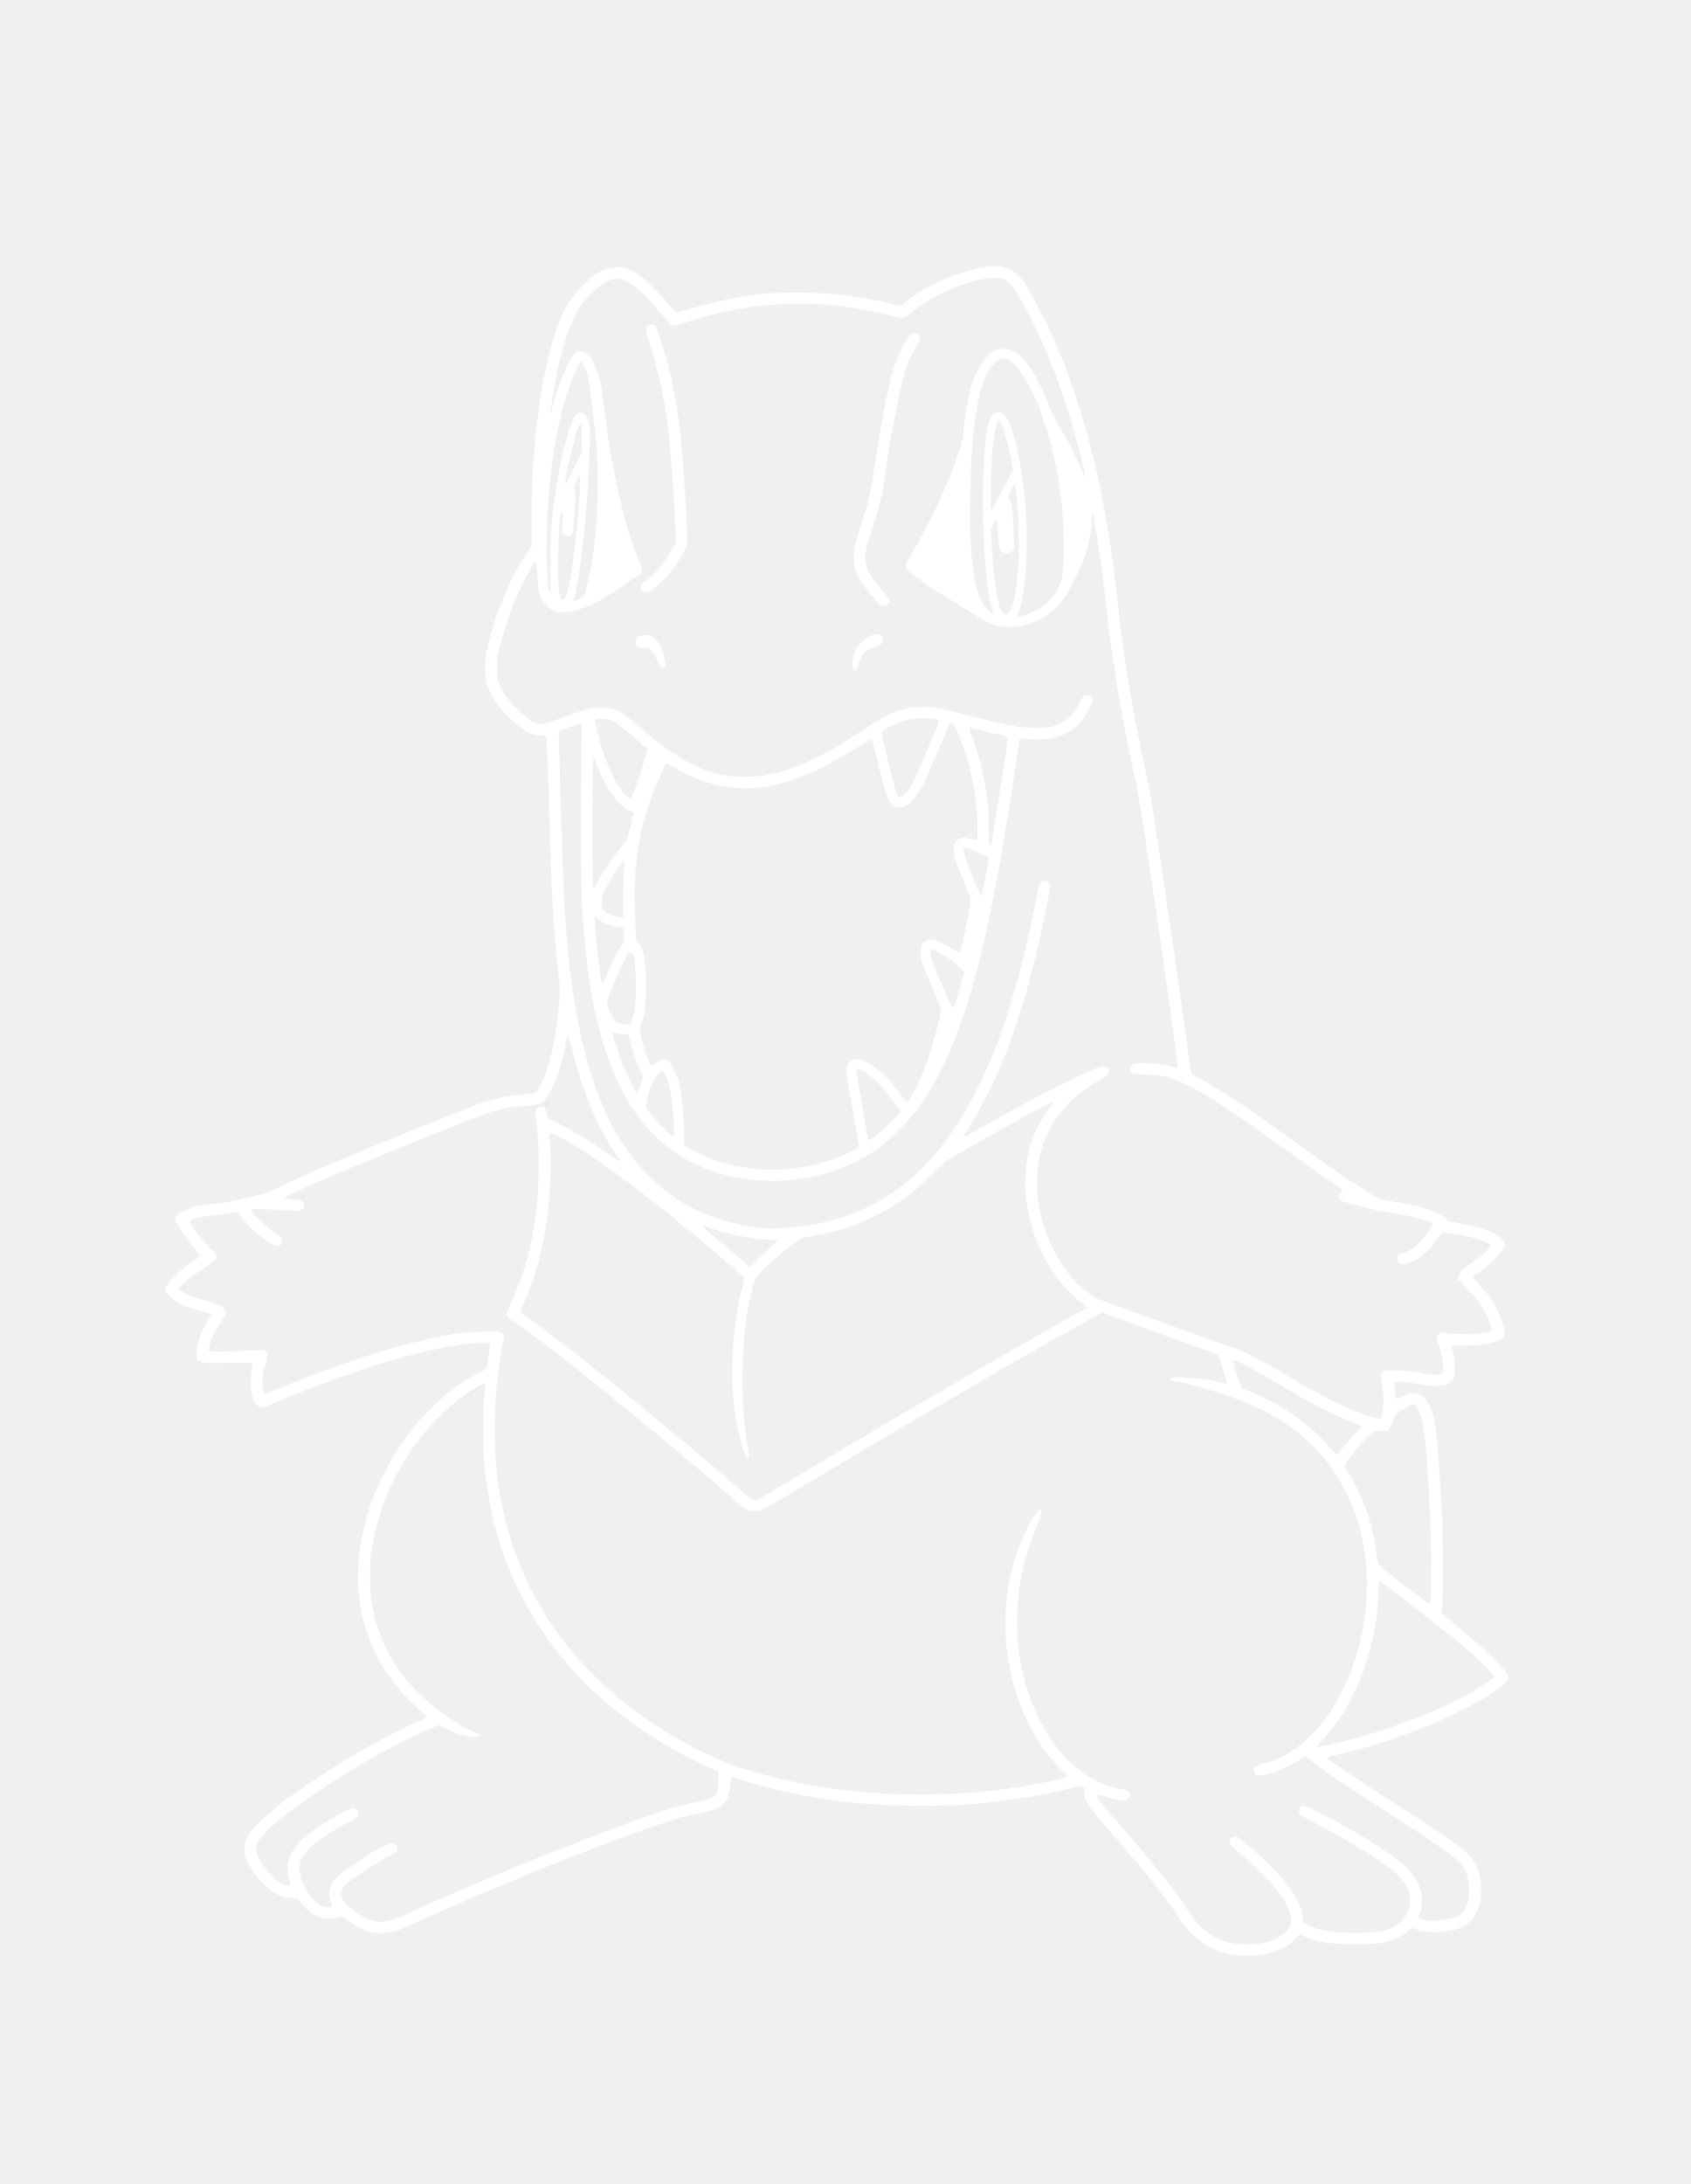
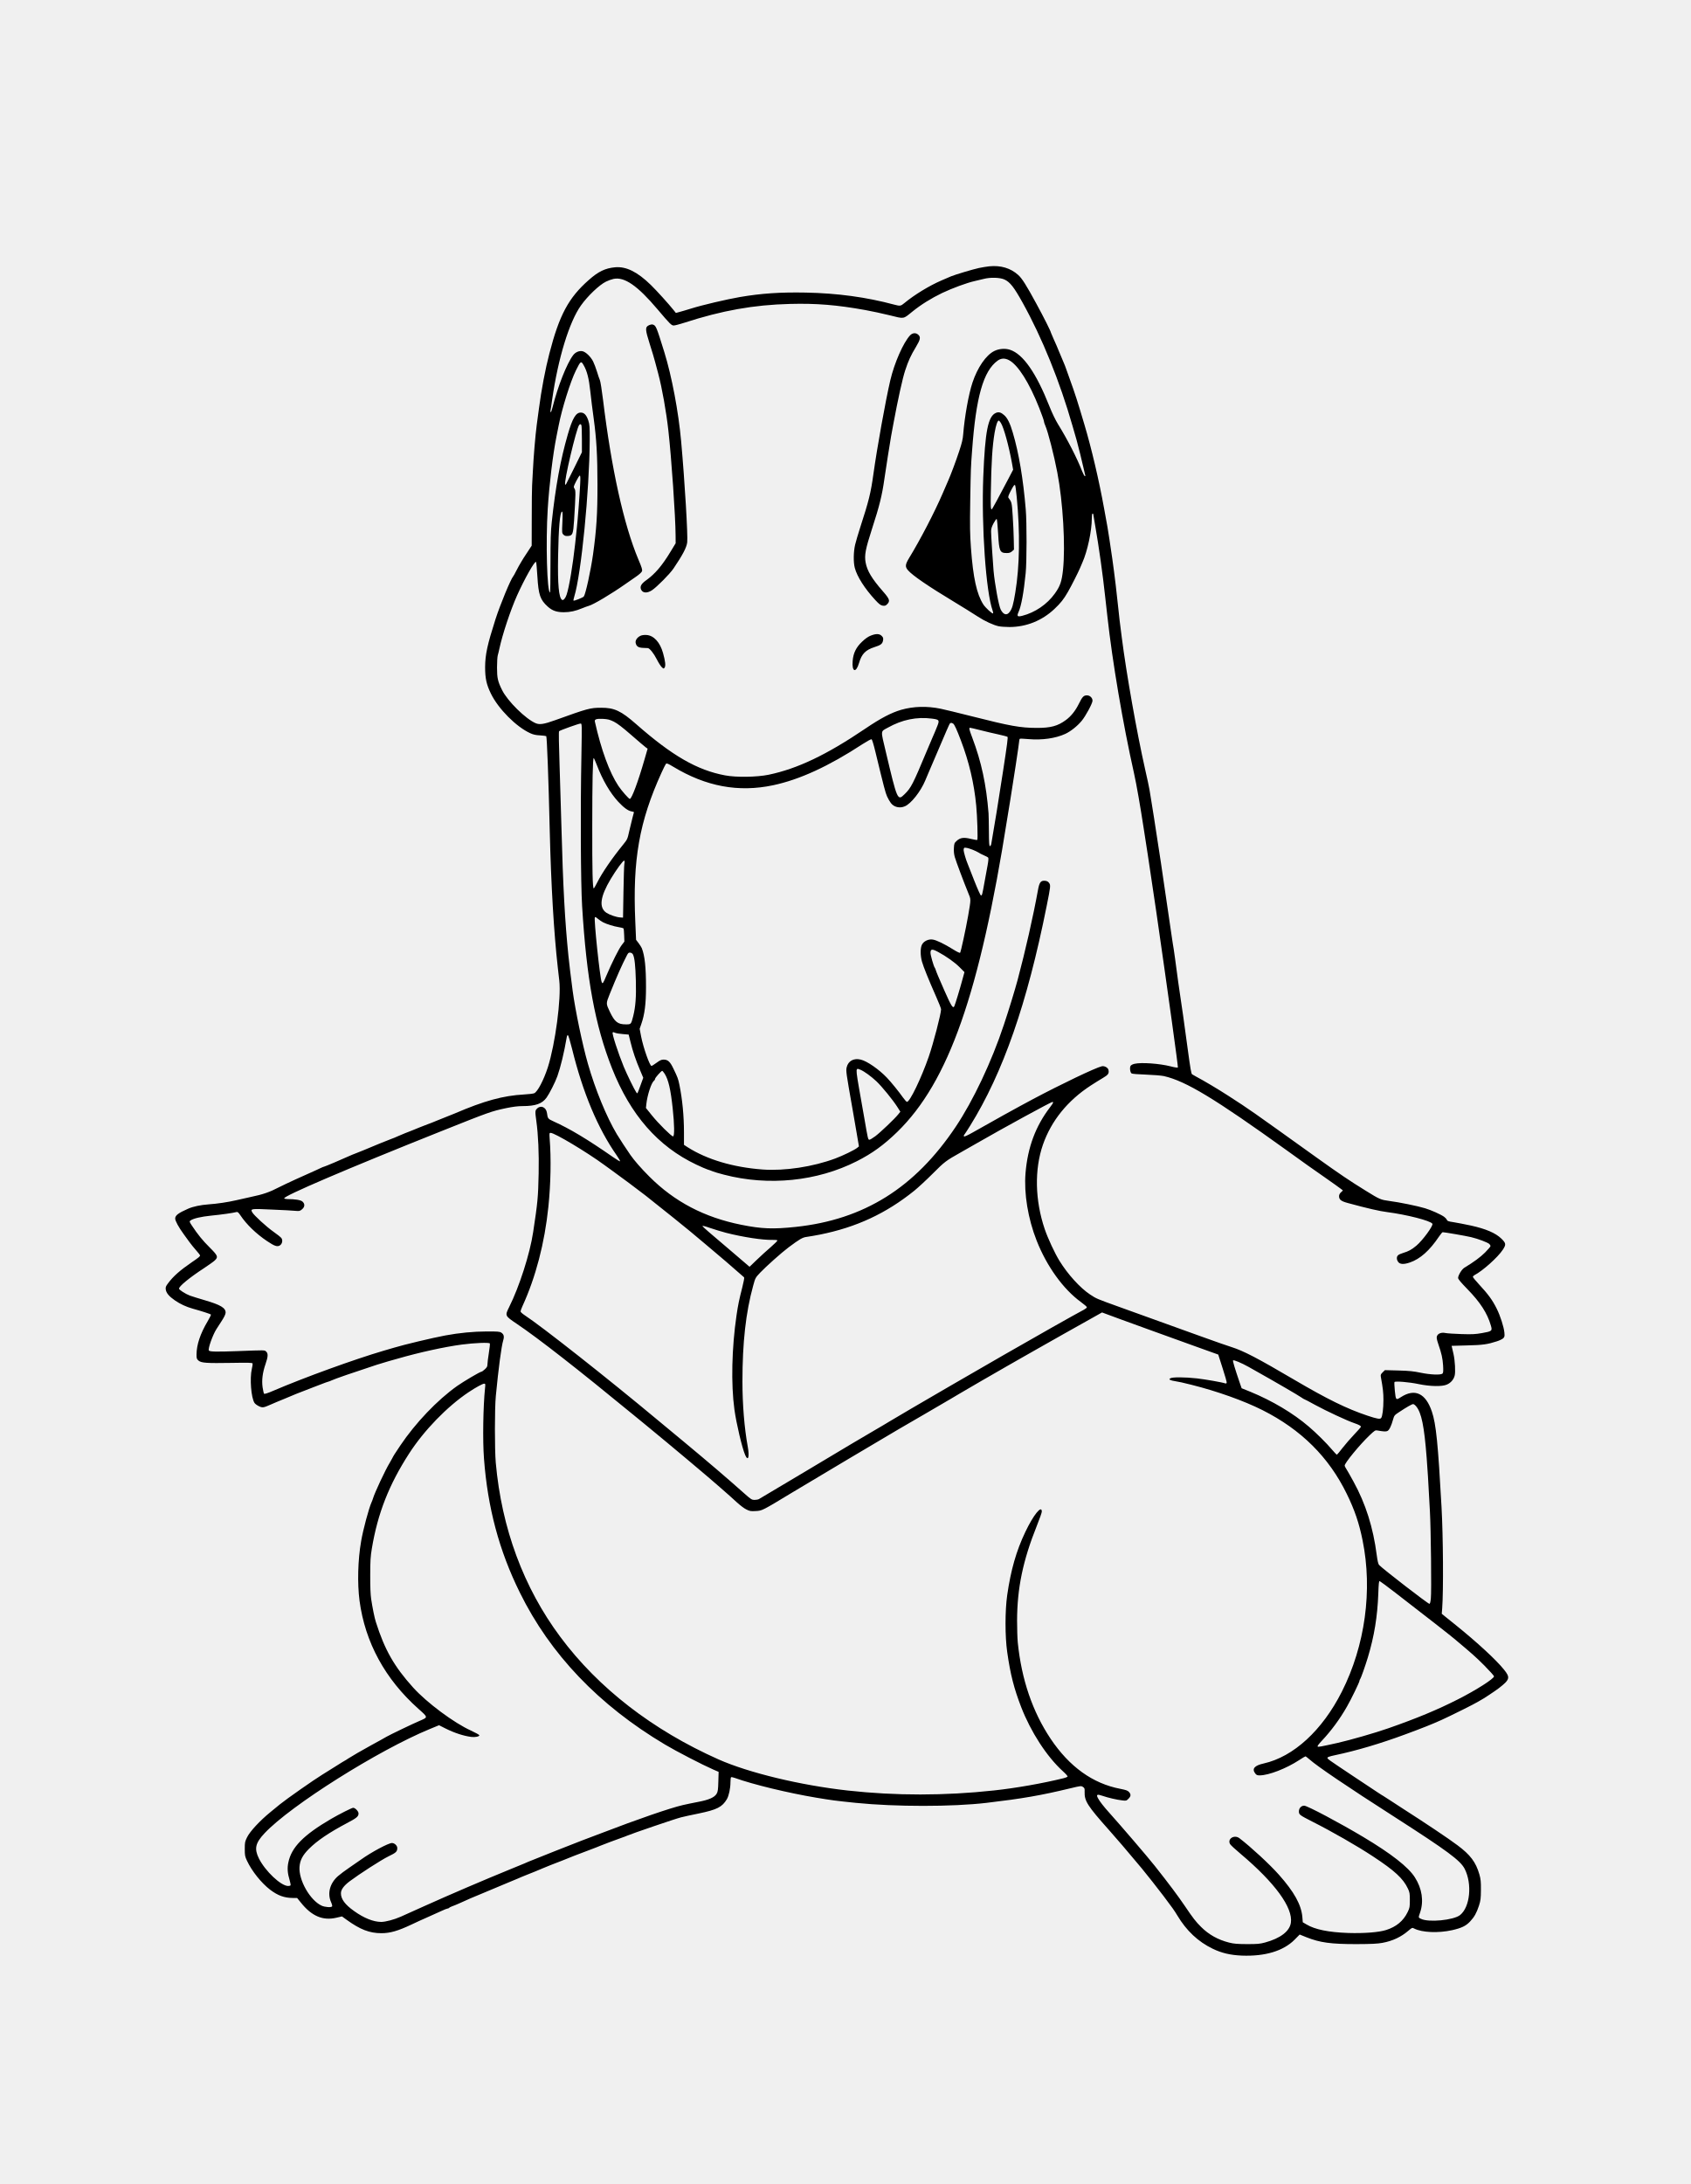
<svg xmlns="http://www.w3.org/2000/svg" version="1.0" width="2400pt" height="3100pt" viewBox="0 0 2400 3100" preserveAspectRatio="xMidYMid meet">
-   <g transform="translate(0,3100) scale(0.1,-0.1)" fill="#FFFFFF" stroke="none">
+   <g transform="translate(0,3100) scale(0.1,-0.1)" fill="#" stroke="none">
    <path d="M14045 27220 c-38 -4 -104 -15 -147 -24 -85 -18 -344 -96 -398 -119 -19 -8 -80 -34 -135 -58 -172 -74 -385 -204 -526 -321 -51 -43 -61 -44 -144 -22 -394 106 -804 162 -1256 171 -361 7 -628 -11 -934 -63 -190 -33 -537 -114 -695 -164 -69 -21 -145 -44 -170 -50 l-45 -12 -30 38 c-72 90 -240 276 -326 360 -191 186 -351 265 -508 250 -139 -13 -237 -60 -372 -180 -287 -252 -419 -498 -560 -1045 -56 -213 -114 -519 -148 -781 -12 -85 -25 -189 -31 -230 -21 -161 -45 -452 -55 -655 -3 -71 -8 -164 -11 -205 -3 -41 -5 -250 -5 -465 l-1 -390 -62 -95 c-35 -52 -71 -108 -80 -125 -10 -16 -28 -48 -41 -70 -13 -22 -33 -60 -45 -85 -11 -24 -27 -51 -34 -60 -37 -44 -185 -402 -252 -610 -115 -360 -146 -500 -147 -680 0 -159 19 -246 83 -377 106 -216 358 -469 557 -560 43 -20 79 -28 141 -31 45 -3 84 -8 87 -11 10 -18 32 -594 50 -1361 18 -744 58 -1431 114 -1925 5 -44 15 -127 21 -185 29 -251 -57 -899 -163 -1231 -59 -182 -147 -349 -194 -367 -16 -6 -80 -14 -143 -17 -299 -17 -566 -90 -985 -270 -16 -7 -61 -25 -100 -40 -38 -14 -107 -42 -152 -61 -45 -19 -105 -43 -135 -53 -29 -11 -82 -31 -118 -46 -66 -28 -138 -56 -200 -80 -19 -7 -62 -25 -95 -40 -33 -15 -82 -36 -110 -45 -61 -23 -210 -83 -380 -155 -16 -7 -61 -25 -100 -40 -38 -14 -88 -35 -110 -45 -88 -41 -346 -150 -355 -150 -5 0 -26 -9 -47 -19 -21 -10 -54 -26 -73 -34 -146 -63 -437 -197 -513 -236 -142 -74 -231 -104 -407 -141 -58 -12 -150 -33 -205 -46 -116 -27 -273 -51 -395 -59 -111 -8 -221 -31 -290 -62 -141 -62 -183 -95 -183 -140 0 -32 51 -126 121 -221 20 -28 56 -77 79 -109 23 -32 67 -86 97 -120 31 -34 56 -67 56 -73 0 -14 -19 -30 -115 -95 -169 -116 -265 -200 -339 -300 -32 -42 -37 -56 -33 -87 7 -51 46 -98 130 -156 78 -53 157 -90 252 -117 134 -37 255 -77 260 -84 2 -5 -19 -48 -48 -97 -104 -175 -156 -331 -157 -471 0 -55 3 -64 29 -86 40 -33 113 -38 469 -32 237 4 293 3 298 -8 2 -7 -2 -42 -11 -78 -31 -133 -10 -409 38 -482 9 -14 36 -34 61 -46 51 -25 67 -23 166 21 35 16 125 54 200 84 74 31 149 61 165 69 30 12 88 35 245 95 176 68 209 80 215 80 4 0 22 7 39 15 48 23 312 114 641 222 44 14 118 37 165 50 47 13 108 30 135 38 304 88 668 168 910 200 182 24 389 32 399 16 4 -5 -3 -66 -14 -135 -11 -69 -20 -142 -20 -162 0 -29 -7 -43 -37 -70 -20 -19 -42 -34 -48 -34 -19 0 -253 -138 -344 -202 -284 -201 -593 -526 -809 -847 -83 -124 -95 -143 -114 -181 -7 -14 -23 -43 -36 -64 -61 -99 -213 -424 -237 -506 -4 -14 -13 -38 -21 -55 -38 -85 -120 -390 -147 -550 -47 -269 -55 -598 -23 -845 79 -592 363 -1114 837 -1536 138 -123 137 -118 19 -169 -97 -41 -424 -198 -470 -225 -19 -12 -148 -83 -220 -122 -128 -70 -288 -163 -327 -189 -23 -16 -44 -29 -46 -29 -2 0 -65 -38 -138 -85 -74 -46 -156 -98 -184 -115 -118 -72 -512 -348 -600 -420 -23 -19 -85 -70 -138 -113 -148 -121 -288 -272 -328 -353 -32 -64 -34 -75 -34 -169 0 -92 3 -106 32 -168 69 -147 203 -314 328 -410 110 -83 200 -116 322 -117 l61 0 52 -64 c154 -194 314 -262 507 -216 l78 18 65 -47 c194 -140 326 -191 495 -191 123 0 234 32 425 122 58 28 161 75 230 105 69 30 158 70 198 89 39 19 79 34 86 34 8 0 17 4 21 9 3 5 22 15 42 22 21 7 74 29 118 49 44 21 109 50 145 65 73 30 104 43 175 73 179 75 274 115 375 157 63 26 122 50 130 54 8 5 58 25 110 46 52 20 109 43 125 50 17 8 66 28 110 46 44 17 94 38 110 45 17 7 91 36 165 64 74 29 153 60 175 70 22 9 110 43 195 74 85 32 163 62 172 67 15 8 231 88 323 121 17 5 39 14 50 19 68 30 688 242 772 263 34 9 147 34 252 55 260 54 333 91 400 203 28 47 51 154 51 240 0 37 4 69 9 72 5 3 28 -1 52 -10 258 -93 755 -213 1154 -280 228 -38 273 -44 565 -74 564 -57 1368 -57 1855 0 516 61 774 106 1192 207 145 35 152 36 177 19 23 -15 26 -23 24 -69 -4 -130 38 -197 347 -544 119 -134 228 -261 464 -543 58 -69 239 -299 309 -392 122 -161 159 -214 197 -278 128 -214 293 -370 500 -470 128 -62 252 -91 414 -98 330 -13 589 65 749 225 l73 74 97 -39 c192 -76 345 -97 707 -97 220 1 299 5 371 18 145 27 265 83 370 174 51 43 53 44 81 29 112 -57 342 -67 539 -23 135 31 195 60 255 124 60 64 91 120 125 223 24 75 27 101 28 225 1 118 -3 153 -22 220 -50 174 -129 278 -312 414 -125 94 -446 309 -785 526 -27 18 -97 63 -155 101 -58 38 -110 71 -115 74 -13 6 -56 34 -430 283 -354 236 -360 240 -360 257 0 9 33 21 105 36 308 65 643 164 1000 296 246 91 373 141 515 205 126 57 470 228 510 254 17 10 37 22 45 26 26 11 213 135 260 172 156 121 163 149 71 263 -111 138 -380 386 -680 628 -51 41 -118 95 -148 119 l-55 45 6 75 c19 251 14 1020 -9 1436 -50 909 -78 1183 -137 1358 -88 261 -241 333 -438 207 -73 -47 -74 -46 -88 87 -6 64 -9 121 -5 126 10 16 207 0 343 -29 165 -34 333 -37 400 -7 56 24 96 70 111 126 14 51 5 214 -16 307 -8 36 -18 77 -21 91 l-6 26 219 6 c223 5 291 15 423 58 36 11 76 31 89 42 21 20 23 28 18 83 -7 78 -58 237 -108 337 -62 125 -120 204 -256 351 -46 49 -83 95 -83 102 0 7 10 18 23 25 113 58 330 251 401 359 50 76 47 93 -21 160 -82 79 -218 137 -429 184 -88 19 -199 40 -248 48 -75 11 -89 16 -96 34 -5 12 -22 31 -39 43 -46 33 -186 96 -271 121 -105 32 -370 86 -504 103 -125 17 -138 22 -336 145 -230 142 -368 235 -695 469 -993 711 -931 668 -1255 878 -150 97 -343 212 -460 274 -25 13 -50 28 -56 32 -13 10 -24 75 -64 369 -42 316 -90 655 -110 780 -11 66 -31 216 -69 500 -12 85 -25 178 -31 205 -5 28 -12 73 -15 100 -4 28 -22 154 -41 280 -18 127 -41 280 -50 340 -29 206 -43 300 -63 430 -11 72 -29 189 -40 260 -51 333 -73 479 -92 590 -11 66 -25 149 -30 185 -6 36 -33 164 -61 285 -120 532 -267 1361 -333 1880 -31 243 -35 272 -45 375 -18 172 -30 281 -40 360 -5 41 -17 131 -25 200 -16 126 -27 202 -65 455 -24 156 -26 171 -76 440 -73 403 -177 845 -278 1185 -98 330 -132 438 -211 655 -20 55 -42 118 -50 140 -7 22 -22 60 -33 85 -11 25 -39 92 -63 150 -23 58 -60 143 -81 188 -21 46 -38 86 -38 89 0 16 -101 218 -207 412 -142 262 -204 360 -258 408 -107 97 -247 139 -410 123z m216 -188 c78 -36 135 -109 256 -327 279 -502 529 -1121 709 -1750 19 -66 45 -158 59 -205 22 -78 78 -304 105 -425 6 -27 13 -58 16 -69 4 -11 2 -17 -6 -14 -6 2 -23 33 -37 68 -71 184 -210 455 -344 671 -35 57 -85 161 -120 250 -188 475 -374 743 -560 804 -69 23 -158 16 -225 -18 -117 -59 -236 -232 -308 -447 -55 -165 -112 -485 -132 -735 -5 -68 -19 -126 -57 -240 -47 -143 -119 -334 -157 -420 -10 -22 -45 -103 -78 -180 -115 -267 -316 -654 -476 -916 -56 -93 -59 -124 -14 -175 65 -74 285 -225 652 -446 161 -98 214 -131 341 -212 96 -63 221 -120 293 -135 29 -6 99 -11 155 -11 237 1 460 90 636 256 88 83 132 138 191 241 47 81 148 280 174 343 10 25 25 59 32 75 72 160 134 451 134 627 0 39 4 68 10 68 6 0 10 -3 10 -6 0 -3 13 -83 30 -177 50 -286 106 -684 139 -992 6 -55 20 -183 32 -284 71 -644 220 -1522 378 -2226 36 -162 88 -460 141 -805 22 -146 47 -305 55 -355 13 -80 82 -547 120 -805 167 -1154 313 -2206 307 -2212 -5 -5 -51 2 -103 16 -158 40 -416 59 -514 36 -22 -5 -46 -17 -53 -27 -17 -23 -9 -93 12 -109 10 -7 88 -13 203 -17 110 -4 216 -13 256 -21 312 -71 719 -317 1747 -1056 140 -101 271 -195 291 -209 20 -14 130 -91 244 -171 114 -80 220 -155 234 -167 l26 -21 -28 -26 c-17 -16 -27 -35 -27 -54 0 -50 28 -72 125 -98 275 -75 453 -116 560 -129 276 -36 614 -122 640 -165 16 -26 -138 -236 -227 -311 -68 -57 -111 -80 -187 -103 -30 -9 -63 -23 -73 -33 -24 -21 -23 -64 3 -97 26 -33 80 -35 164 -6 147 50 280 169 414 368 23 34 46 62 52 62 28 0 326 -52 403 -70 101 -24 232 -74 259 -97 9 -9 17 -22 17 -30 0 -8 -35 -49 -77 -91 -67 -67 -161 -136 -295 -217 -36 -22 -87 -106 -88 -144 0 -17 38 -62 133 -160 182 -186 282 -342 332 -515 23 -77 17 -83 -126 -108 -97 -17 -142 -19 -294 -14 -99 3 -200 10 -225 15 -56 12 -106 -6 -120 -44 -8 -21 -4 -44 19 -113 47 -136 61 -200 68 -304 4 -72 3 -101 -7 -113 -20 -25 -172 -19 -315 11 -96 20 -159 27 -312 31 l-192 5 -32 -31 c-28 -28 -31 -36 -25 -69 29 -159 36 -221 36 -322 0 -124 -14 -236 -33 -258 -15 -19 -59 -11 -194 34 -295 99 -568 233 -1043 512 -515 303 -717 408 -885 461 -84 27 -198 67 -440 154 -333 120 -908 328 -1160 418 -324 117 -317 114 -410 175 -141 93 -317 287 -435 479 -67 109 -164 318 -209 450 -138 409 -147 845 -25 1197 118 339 350 626 679 840 55 36 133 84 172 107 76 44 91 66 79 116 -8 32 -59 59 -95 50 -92 -22 -579 -255 -976 -466 -204 -108 -623 -340 -855 -473 -72 -41 -118 -62 -124 -56 -6 6 -4 16 6 27 8 10 44 65 80 123 468 754 810 1734 1087 3120 56 278 58 296 34 328 -14 19 -30 28 -58 30 -60 5 -80 -21 -100 -135 -67 -370 -178 -859 -289 -1275 -39 -144 -125 -427 -196 -638 -171 -517 -435 -1075 -683 -1445 -579 -865 -1302 -1317 -2272 -1420 -323 -34 -481 -28 -770 30 -525 105 -949 327 -1306 684 -117 117 -214 228 -269 307 -52 74 -154 230 -193 295 -146 245 -305 630 -411 1001 -77 267 -180 764 -216 1033 -33 254 -41 320 -60 495 -50 492 -77 978 -100 1845 -6 215 -17 603 -26 863 -10 289 -13 477 -7 483 13 13 281 109 305 109 20 0 20 -2 12 -457 -15 -753 -10 -1812 10 -2133 63 -1037 184 -1693 423 -2300 262 -664 653 -1112 1197 -1370 67 -32 139 -63 161 -70 22 -6 54 -18 70 -25 17 -8 91 -30 165 -49 632 -164 1320 -94 1883 191 219 111 385 231 576 417 729 711 1170 1970 1561 4451 17 105 37 228 45 275 34 203 125 803 125 829 0 11 4 22 9 25 4 3 59 1 122 -5 193 -17 385 11 522 74 76 35 172 111 233 185 58 70 154 249 154 286 0 41 -37 76 -79 76 -47 0 -66 -20 -115 -120 -49 -99 -109 -174 -181 -228 -118 -88 -219 -115 -420 -114 -229 1 -372 26 -915 164 -195 49 -395 98 -445 108 -196 40 -385 35 -561 -15 -141 -41 -292 -120 -509 -267 -553 -374 -963 -569 -1374 -655 -167 -34 -458 -39 -616 -9 -398 74 -753 279 -1264 728 -214 188 -310 233 -496 232 -157 0 -191 -10 -658 -178 -153 -55 -216 -65 -271 -42 -141 59 -401 314 -478 471 -61 122 -72 171 -72 320 0 77 5 156 11 175 6 19 16 62 23 95 43 200 157 544 251 754 105 234 251 493 269 475 4 -5 13 -98 19 -206 16 -262 39 -331 148 -429 65 -58 126 -79 228 -79 88 0 166 17 259 56 34 14 75 29 93 34 64 16 321 169 523 311 41 29 109 76 150 104 45 31 79 62 84 77 7 21 -2 52 -52 169 -207 494 -381 1279 -501 2264 -17 138 -37 264 -45 280 -8 17 -26 70 -41 120 -15 49 -40 115 -55 145 -35 69 -106 136 -152 145 -46 9 -99 -14 -131 -56 -91 -120 -218 -443 -293 -741 -9 -38 -20 -68 -25 -68 -5 0 -7 10 -4 23 3 12 14 83 24 157 84 584 242 1101 409 1335 96 135 261 292 356 338 30 15 77 32 105 38 156 33 341 -95 626 -432 179 -211 197 -229 231 -229 16 0 83 18 149 39 536 174 986 254 1500 267 373 10 665 -14 1070 -87 89 -16 243 -49 344 -74 213 -53 190 -56 321 50 126 102 268 190 425 266 143 68 352 145 460 169 33 7 92 21 130 31 95 25 232 21 296 -9z m61 -1143 c128 -65 290 -320 432 -681 36 -92 66 -176 66 -187 0 -10 9 -39 20 -63 38 -86 123 -417 170 -663 81 -421 117 -1047 81 -1385 -18 -164 -40 -229 -116 -335 -109 -153 -282 -270 -463 -316 -70 -17 -79 -7 -51 57 38 84 73 277 100 549 16 156 17 719 1 905 -36 433 -98 801 -184 1090 -38 131 -76 208 -123 248 -44 39 -76 48 -115 32 -113 -47 -155 -255 -181 -910 -27 -703 38 -1633 133 -1897 7 -18 9 -35 6 -39 -11 -10 -106 78 -138 126 -94 148 -145 377 -176 805 -14 192 -16 303 -10 670 8 467 8 465 26 705 55 765 160 1134 363 1281 49 35 100 38 159 8z m-6035 -75 c47 -81 74 -187 93 -366 10 -95 32 -272 49 -393 39 -285 53 -523 53 -930 1 -419 -14 -641 -63 -995 -33 -232 -105 -562 -131 -597 -11 -15 -139 -66 -146 -58 -3 3 2 29 11 58 98 315 215 1503 219 2217 1 193 -1 222 -20 281 -26 78 -59 113 -107 113 -70 0 -118 -81 -184 -310 -105 -364 -174 -741 -228 -1244 -14 -131 -18 -251 -18 -583 0 -229 -3 -417 -6 -417 -43 0 -63 709 -33 1190 22 347 73 770 124 1025 11 55 25 125 31 155 45 236 169 630 245 782 68 137 73 140 111 72z m5922 -817 c42 -68 112 -322 157 -568 l17 -96 -70 -134 c-134 -257 -228 -429 -234 -429 -14 0 -16 43 -13 226 7 446 22 669 54 862 19 109 41 172 59 172 5 0 19 -15 30 -33z m-5955 -33 c4 -9 7 -99 7 -200 l0 -183 -112 -228 c-127 -257 -117 -238 -125 -230 -24 23 158 796 198 844 14 17 25 16 32 -3z m-18 -841 c-9 -177 -34 -500 -46 -608 -5 -49 -17 -155 -25 -235 -34 -307 -85 -614 -121 -721 -16 -50 -46 -85 -64 -74 -47 29 -64 215 -57 620 7 401 26 623 55 633 10 3 11 -30 6 -151 -7 -150 -6 -155 15 -176 17 -17 32 -21 63 -19 68 5 75 25 88 223 24 388 24 422 6 449 -16 25 -15 28 24 106 22 44 45 80 51 80 9 0 10 -36 5 -127z m6198 -178 c49 -505 42 -979 -20 -1354 -29 -175 -45 -232 -81 -278 -39 -53 -88 -40 -126 34 -28 53 -85 365 -102 553 -11 125 -35 505 -35 555 0 39 8 66 36 119 20 37 40 64 44 59 5 -4 13 -97 20 -207 14 -253 24 -276 124 -276 33 0 52 6 73 24 l28 25 -3 143 c-1 79 -8 229 -15 334 -13 196 -13 194 -61 260 -7 8 2 35 28 86 45 86 56 102 67 91 4 -4 15 -80 23 -168z m-1204 -3145 c108 -14 112 -21 70 -122 -18 -46 -43 -105 -56 -133 -12 -27 -51 -120 -87 -205 -197 -472 -223 -523 -315 -613 -100 -98 -102 -93 -268 608 -73 308 -76 278 31 337 202 113 409 156 625 128z m-4516 -43 c51 -26 121 -79 247 -189 96 -84 188 -162 204 -174 l29 -21 -43 -149 c-93 -323 -183 -564 -210 -564 -14 0 -118 118 -162 185 -126 189 -244 510 -334 913 -8 33 25 43 119 38 65 -4 91 -10 150 -39z m4819 -29 c18 -15 50 -84 108 -237 116 -304 188 -609 218 -926 15 -155 25 -481 15 -487 -5 -3 -44 3 -88 14 -102 26 -154 19 -204 -27 -34 -31 -36 -37 -40 -103 -3 -46 2 -89 13 -128 18 -63 131 -364 190 -507 41 -98 41 -81 -1 -327 -33 -187 -103 -512 -114 -524 -5 -5 -47 15 -97 47 -125 78 -240 134 -293 141 -60 9 -128 -24 -152 -74 -24 -47 -23 -156 1 -240 21 -75 99 -267 200 -495 39 -87 71 -169 71 -181 0 -63 -110 -486 -175 -673 -106 -305 -268 -641 -309 -641 -7 0 -32 27 -56 61 -56 80 -171 222 -229 282 -112 118 -282 236 -372 257 -99 24 -177 -19 -199 -109 -12 -51 -9 -73 86 -611 13 -74 38 -220 56 -324 l32 -188 -24 -20 c-38 -31 -203 -111 -310 -151 -319 -119 -720 -180 -1035 -157 -417 31 -789 142 -1061 315 l-54 35 0 178 c0 232 -23 471 -65 675 -18 87 -25 105 -83 225 -49 104 -80 132 -143 132 -28 0 -52 -11 -98 -45 -34 -25 -66 -45 -72 -45 -25 0 -117 261 -148 421 l-20 106 24 70 c47 134 66 286 66 521 0 283 -17 443 -59 552 -6 14 -26 47 -46 73 l-36 47 -11 257 c-39 880 56 1420 372 2115 28 62 57 119 63 126 11 11 29 4 102 -40 466 -282 927 -368 1419 -264 377 80 789 269 1272 585 62 40 119 71 126 68 8 -3 31 -79 56 -184 122 -503 141 -576 165 -629 15 -32 38 -73 53 -92 44 -59 126 -78 198 -47 88 36 226 211 291 368 19 45 38 91 43 102 5 11 73 171 152 355 78 184 146 341 152 348 5 6 15 12 21 12 7 0 20 -6 29 -12z m388 -93 c74 -19 189 -46 255 -60 65 -14 123 -30 127 -34 8 -8 -3 -95 -63 -486 -70 -453 -120 -765 -167 -1032 -3 -19 -12 -33 -19 -33 -11 0 -14 39 -15 208 -1 114 -3 230 -5 257 -32 408 -102 734 -231 1074 -46 122 -50 141 -30 141 6 0 73 -16 148 -35z m-5447 -496 c81 -212 187 -393 302 -518 78 -84 141 -130 189 -138 19 -3 35 -8 35 -12 0 -3 -9 -37 -20 -75 -10 -38 -31 -123 -46 -189 -26 -118 -27 -121 -88 -196 -157 -193 -300 -401 -368 -538 -23 -46 -45 -83 -49 -83 -16 0 -22 256 -21 880 0 635 7 970 21 970 3 0 24 -45 45 -101z m5336 -1201 c30 -12 66 -29 80 -38 14 -10 48 -28 77 -40 29 -12 57 -27 62 -34 6 -7 3 -46 -9 -111 -10 -55 -30 -165 -45 -245 -31 -174 -33 -180 -49 -180 -7 0 -48 91 -96 213 -45 116 -88 226 -95 242 -22 50 -55 166 -55 189 0 13 3 26 7 30 10 10 56 0 123 -26z m-4946 -197 c-4 -20 -10 -200 -13 -401 l-6 -365 -43 3 c-55 4 -147 36 -193 66 -109 73 -90 227 62 481 79 132 178 267 191 259 6 -4 7 -21 2 -43z m-303 -832 c56 -28 149 -57 222 -69 33 -5 64 -13 68 -17 4 -4 9 -48 10 -98 l3 -90 -38 -50 c-40 -51 -140 -251 -216 -430 -49 -118 -56 -127 -69 -92 -25 65 -112 892 -96 917 4 7 19 0 41 -20 19 -16 53 -39 75 -51z m4755 -420 c116 -62 240 -150 307 -218 l69 -69 -27 -99 c-36 -135 -106 -364 -117 -386 -19 -37 -43 2 -141 223 -86 195 -114 263 -122 290 -4 14 -11 30 -15 35 -15 19 -60 176 -60 209 0 57 21 60 106 15z m-4329 -39 c22 -47 34 -154 40 -370 6 -233 -4 -368 -38 -505 -30 -116 -29 -115 -105 -115 -114 0 -158 35 -227 180 -55 116 -55 115 -2 248 101 251 175 418 244 550 19 37 26 43 49 40 17 -2 31 -12 39 -28z m-250 -1111 c15 -6 64 -14 108 -17 l80 -7 26 -105 c31 -129 76 -261 136 -401 l45 -107 -32 -88 c-55 -152 -49 -142 -67 -119 -25 34 -132 253 -178 364 -80 195 -170 473 -157 485 7 8 6 8 39 -5z m-616 -225 c154 -626 365 -1129 635 -1515 29 -42 50 -79 47 -83 -3 -3 -47 23 -97 58 -370 257 -613 403 -848 509 -80 37 -82 39 -93 119 -11 82 -88 116 -140 63 -29 -28 -30 -38 -11 -176 27 -192 39 -464 33 -744 -7 -340 -14 -412 -78 -834 -46 -308 -197 -777 -341 -1064 -61 -123 -61 -123 108 -237 305 -205 868 -645 1659 -1295 53 -44 128 -105 165 -135 105 -85 517 -428 596 -495 38 -33 108 -91 154 -130 168 -140 467 -400 547 -476 46 -42 107 -90 138 -104 50 -25 64 -27 134 -23 92 5 88 3 526 268 253 153 1384 825 1505 895 30 17 192 112 360 209 168 98 337 196 375 219 39 22 97 57 130 77 33 20 168 99 300 175 132 76 299 172 370 213 72 42 164 94 205 117 41 23 154 87 250 142 96 55 254 144 350 198 96 54 258 145 360 202 l185 104 100 -37 c55 -20 127 -47 160 -59 33 -13 218 -79 410 -149 193 -69 492 -177 665 -240 l315 -113 62 -194 c35 -107 61 -200 58 -208 -3 -7 -12 -10 -21 -7 -36 14 -279 57 -402 71 -172 19 -351 20 -377 1 -18 -13 -18 -14 1 -24 10 -5 39 -13 64 -16 54 -8 115 -22 235 -52 364 -91 744 -227 1007 -359 550 -277 943 -667 1198 -1190 111 -227 175 -415 224 -659 144 -707 36 -1495 -295 -2149 -277 -548 -685 -923 -1109 -1018 -132 -29 -171 -76 -119 -143 16 -21 29 -26 62 -26 130 1 377 97 561 217 44 29 84 53 89 53 5 0 32 -21 61 -46 102 -92 535 -386 1196 -809 763 -490 943 -623 1004 -743 108 -214 76 -540 -65 -654 -92 -74 -452 -109 -559 -53 -35 18 -35 14 -9 90 54 161 27 339 -75 498 -94 147 -333 334 -731 572 -336 201 -796 445 -840 445 -42 0 -75 -36 -75 -81 0 -46 8 -52 190 -145 278 -140 639 -347 860 -493 309 -203 431 -315 498 -459 24 -50 27 -69 27 -162 0 -97 -2 -110 -31 -170 -61 -126 -161 -209 -306 -255 -105 -33 -312 -49 -538 -42 -279 10 -472 49 -592 121 l-53 31 -6 75 c-15 174 -117 357 -333 600 -131 148 -397 393 -560 518 -72 55 -174 -7 -134 -82 7 -14 76 -78 153 -142 485 -409 743 -762 711 -976 -18 -121 -149 -221 -366 -280 -73 -20 -109 -23 -255 -23 -141 1 -185 4 -257 22 -157 40 -286 112 -396 221 -77 77 -111 120 -234 302 -90 133 -221 309 -423 564 -106 134 -479 568 -643 751 -80 88 -144 170 -166 214 -26 50 -10 57 65 31 78 -27 206 -57 281 -65 55 -7 59 -6 88 23 36 36 38 62 8 96 -19 21 -42 29 -123 45 -392 75 -724 314 -990 711 -257 384 -413 843 -466 1365 -6 61 -10 200 -10 310 1 462 82 853 282 1352 38 94 69 183 69 197 0 100 -119 -47 -234 -289 -128 -267 -206 -542 -257 -895 -32 -223 -32 -589 0 -810 45 -317 96 -515 198 -780 137 -353 362 -701 590 -909 51 -46 74 -74 68 -80 -6 -5 -30 -15 -55 -21 -296 -73 -680 -141 -990 -174 -698 -76 -1397 -76 -2075 -1 -675 75 -1406 252 -1835 442 -935 416 -1706 1013 -2245 1738 -523 702 -834 1543 -917 2475 -16 188 -16 773 1 945 38 396 79 704 105 790 17 55 9 86 -28 110 -21 14 -55 17 -208 16 -182 0 -390 -20 -588 -57 -173 -32 -596 -133 -725 -173 -16 -5 -84 -25 -151 -44 -412 -121 -1124 -379 -1567 -569 -73 -32 -122 -47 -128 -41 -5 5 -14 46 -21 91 -14 102 -1 207 42 332 36 104 38 149 9 175 -24 23 -7 22 -409 7 -301 -11 -395 -9 -405 9 -15 24 54 218 106 301 12 18 46 71 76 118 36 55 55 96 56 117 2 68 -72 112 -295 177 -86 25 -181 55 -212 66 -61 23 -148 78 -154 97 -9 29 146 157 358 295 63 42 130 89 148 106 53 50 46 68 -71 185 -99 98 -170 185 -253 311 -36 55 -37 59 -20 72 40 29 147 54 291 69 147 14 319 39 361 51 18 5 28 -4 58 -48 83 -125 224 -262 377 -364 107 -72 146 -85 183 -61 32 21 43 70 22 102 -9 13 -59 54 -113 91 -102 72 -279 234 -303 278 -26 50 -16 51 282 37 150 -6 300 -14 333 -18 56 -5 63 -3 93 22 40 34 43 76 7 109 -24 23 -104 36 -216 36 -21 0 -41 5 -44 10 -19 30 884 417 2225 952 691 276 715 284 925 329 98 20 169 29 234 29 184 0 277 33 340 120 41 57 124 220 154 305 46 130 95 332 132 548 3 22 11 37 17 35 7 -3 33 -89 59 -194z m4094 -298 c55 -23 151 -93 227 -164 80 -76 234 -265 297 -364 l43 -68 -30 -37 c-49 -62 -252 -255 -326 -311 -39 -29 -77 -51 -85 -50 -18 4 -19 7 -70 303 -23 127 -56 320 -76 431 -35 200 -41 255 -28 267 9 9 8 9 48 -7z m-2779 -57 c54 -86 85 -223 114 -492 25 -232 27 -397 5 -397 -23 0 -210 185 -301 299 l-84 104 6 56 c13 125 70 299 107 330 10 7 17 20 17 28 0 15 87 113 101 113 5 0 20 -19 35 -41z m5514 -410 c0 -6 -20 -36 -44 -67 -204 -266 -317 -569 -347 -933 -24 -290 35 -647 158 -959 145 -367 378 -689 628 -871 47 -34 85 -67 85 -74 0 -7 -18 -22 -40 -34 -23 -12 -98 -53 -168 -92 -70 -40 -201 -113 -292 -164 -241 -135 -1093 -624 -1420 -815 -133 -78 -136 -80 -565 -329 -154 -90 -296 -174 -315 -186 -19 -12 -129 -78 -245 -145 -250 -147 -215 -125 -980 -583 -335 -200 -620 -369 -632 -376 -12 -6 -40 -11 -62 -11 -37 0 -50 8 -140 88 -275 244 -492 429 -856 732 -148 123 -319 265 -380 315 -711 593 -1649 1332 -1887 1487 -32 21 -58 45 -58 53 0 9 12 42 26 73 190 414 316 898 369 1412 34 333 41 684 18 973 -5 72 -4 77 14 77 57 0 507 -269 760 -454 23 -17 71 -51 105 -76 87 -61 410 -302 483 -360 319 -253 539 -430 634 -509 63 -53 160 -134 216 -181 174 -145 418 -354 549 -471 5 -4 -7 -68 -27 -146 -42 -162 -60 -249 -81 -394 -68 -461 -79 -977 -30 -1334 28 -204 109 -546 153 -648 42 -96 63 -27 37 116 -48 262 -76 598 -76 927 0 554 48 982 152 1359 31 114 32 115 102 189 84 88 299 280 400 356 161 120 200 143 262 150 33 4 115 19 184 32 517 104 936 298 1340 623 52 42 170 151 261 242 166 167 190 185 390 297 20 11 126 72 235 134 375 216 1055 587 1077 588 4 0 7 -5 7 -11z m-4641 -1848 c239 -61 522 -104 655 -100 40 1 71 -2 73 -8 2 -5 -40 -47 -94 -94 -54 -46 -144 -128 -200 -182 l-102 -98 -243 208 c-134 115 -283 242 -332 283 -49 41 -91 81 -93 87 -3 8 41 -3 108 -27 61 -21 164 -52 228 -69z m7417 -1903 c43 -25 126 -72 184 -104 57 -32 112 -63 122 -69 9 -5 106 -61 215 -124 109 -63 212 -125 230 -138 17 -12 35 -23 38 -23 4 0 75 -37 158 -83 154 -84 450 -222 550 -256 70 -24 97 -39 97 -53 0 -6 -42 -54 -93 -107 -51 -53 -125 -139 -166 -191 -40 -52 -76 -96 -81 -98 -4 -2 -37 32 -73 75 -70 84 -223 236 -327 324 -223 191 -520 367 -829 494 l-124 50 -33 95 c-62 183 -95 291 -89 300 7 12 121 -36 221 -92z m-10840 -300 c-27 -260 -35 -747 -15 -1002 52 -697 215 -1306 509 -1901 432 -877 1122 -1599 2060 -2157 157 -94 532 -288 688 -356 l74 -32 -4 -137 c-3 -115 -7 -144 -24 -173 -30 -52 -108 -87 -261 -116 -70 -13 -168 -34 -217 -45 -182 -42 -641 -200 -1161 -400 -132 -50 -258 -98 -280 -106 -55 -20 -712 -280 -755 -299 -19 -8 -44 -19 -55 -24 -11 -5 -96 -40 -190 -78 -385 -157 -870 -365 -1230 -527 -143 -65 -294 -133 -336 -151 -92 -41 -216 -74 -278 -74 -111 1 -244 54 -385 155 -128 91 -186 169 -186 251 0 52 40 107 123 170 140 105 449 304 549 353 112 54 128 69 128 120 0 34 -39 71 -76 71 -49 0 -291 -129 -439 -235 -33 -23 -107 -75 -165 -114 -58 -39 -131 -94 -162 -121 -114 -100 -153 -243 -99 -367 13 -28 20 -57 16 -62 -11 -19 -102 -12 -150 10 -164 77 -326 362 -313 550 7 95 44 165 132 254 117 118 290 234 539 366 141 74 167 95 167 139 0 30 -48 80 -76 80 -19 0 -195 -89 -314 -158 -390 -228 -562 -402 -606 -616 -18 -81 -12 -157 18 -254 10 -34 16 -67 13 -72 -3 -6 -19 -10 -34 -10 -102 0 -326 211 -416 392 -68 138 -50 218 82 358 371 394 1615 1178 2347 1479 l129 53 91 -46 c126 -63 257 -106 366 -120 54 -7 115 5 115 23 0 7 -54 37 -119 67 -240 108 -628 397 -821 611 -269 298 -404 535 -530 933 -18 55 -48 204 -66 325 -9 59 -14 176 -13 335 0 205 4 267 23 380 83 499 244 908 530 1350 211 327 539 665 842 868 102 68 200 122 223 122 17 0 18 -6 12 -62z m13218 -259 c76 -90 115 -281 150 -734 14 -178 20 -279 46 -760 14 -255 24 -1141 13 -1235 -5 -49 -12 -75 -20 -75 -21 0 -672 503 -715 552 -12 13 -22 57 -33 139 -50 391 -157 730 -331 1046 -42 77 -87 156 -100 176 -13 19 -24 41 -24 50 0 36 212 294 350 426 79 75 84 78 119 71 83 -15 119 -17 139 -6 25 13 54 72 78 160 17 59 20 64 83 105 110 73 185 116 203 116 9 0 28 -14 42 -31z m-298 -2644 c463 -357 767 -595 840 -656 247 -207 302 -255 427 -380 75 -76 137 -145 137 -153 0 -34 -256 -197 -511 -326 -293 -149 -587 -271 -994 -413 -183 -64 -527 -163 -715 -206 -247 -55 -275 -60 -284 -51 -6 6 18 38 60 82 132 140 256 308 356 484 59 102 178 348 178 366 0 8 4 18 9 23 11 13 72 185 110 310 91 302 136 580 148 903 5 142 9 182 19 180 7 -2 106 -75 220 -163z" />
    <path d="M9210 26382 c-53 -26 -51 -58 15 -268 32 -99 66 -213 76 -254 11 -41 31 -115 44 -165 54 -203 114 -539 144 -810 43 -382 101 -1220 102 -1481 l1 -115 -68 -112 c-121 -202 -224 -323 -350 -413 -69 -49 -90 -86 -75 -127 21 -56 85 -62 157 -15 69 46 253 231 305 308 132 195 186 299 195 372 11 95 -34 855 -86 1433 -37 417 -133 925 -239 1267 -115 370 -118 377 -166 392 -11 3 -36 -2 -55 -12z" />
    <path d="M12920 26240 c-96 -103 -223 -391 -281 -639 -67 -286 -189 -966 -239 -1326 -38 -274 -64 -380 -191 -771 -27 -84 -58 -189 -69 -235 -24 -101 -26 -249 -5 -329 32 -124 143 -297 292 -458 54 -58 75 -74 105 -79 30 -4 41 -1 62 20 46 46 37 73 -60 184 -155 177 -223 289 -245 408 -19 105 -3 189 91 480 105 322 143 477 175 705 20 139 82 536 95 605 5 28 21 113 35 190 62 334 129 639 166 749 46 139 78 208 153 333 62 103 69 138 33 171 -34 32 -82 29 -117 -8z" />
    <path d="M12362 21978 c-35 -13 -77 -42 -121 -84 -86 -80 -127 -163 -136 -274 -14 -159 47 -179 91 -29 37 127 92 183 216 223 95 30 116 47 125 99 4 29 1 40 -20 61 -32 32 -80 34 -155 4z" />
    <path d="M9094 21976 c-47 -21 -77 -64 -70 -101 10 -50 38 -68 103 -71 32 -1 63 -2 70 -3 26 -2 85 -76 127 -159 24 -48 56 -98 71 -112 26 -24 27 -24 40 -6 18 23 10 92 -22 206 -43 154 -131 250 -235 257 -31 2 -66 -2 -84 -11z" />
  </g>
</svg>
